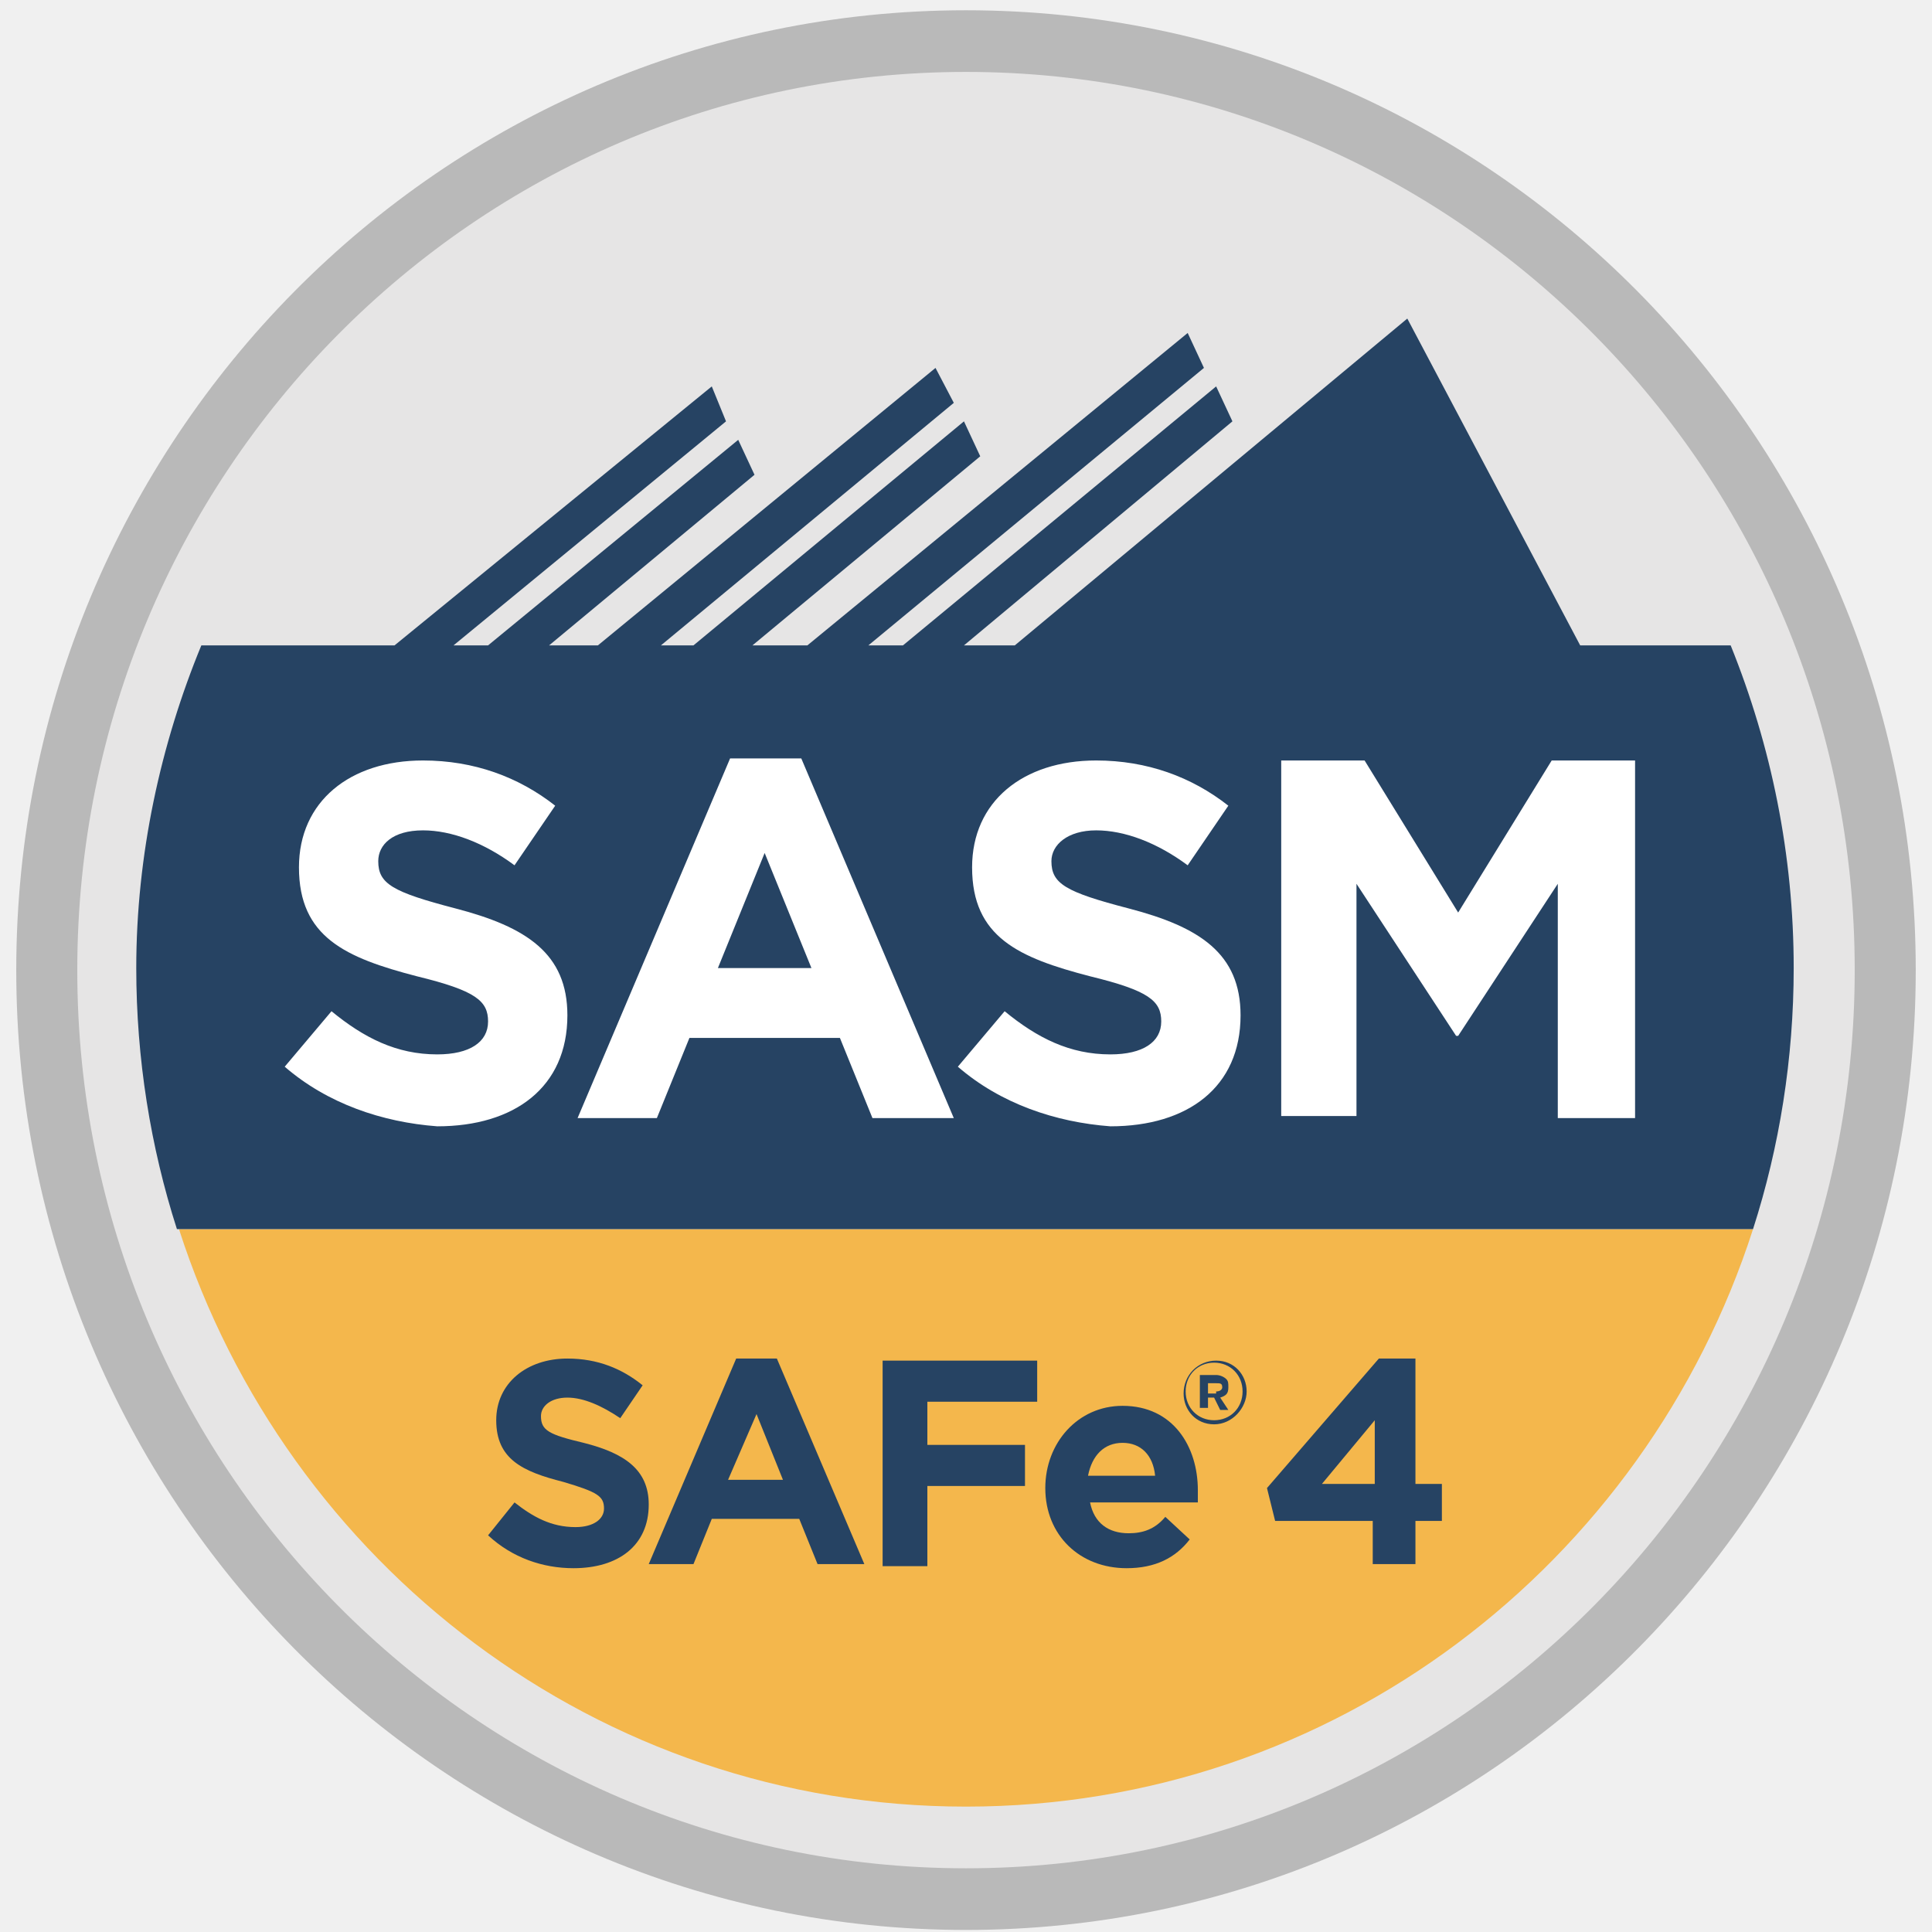
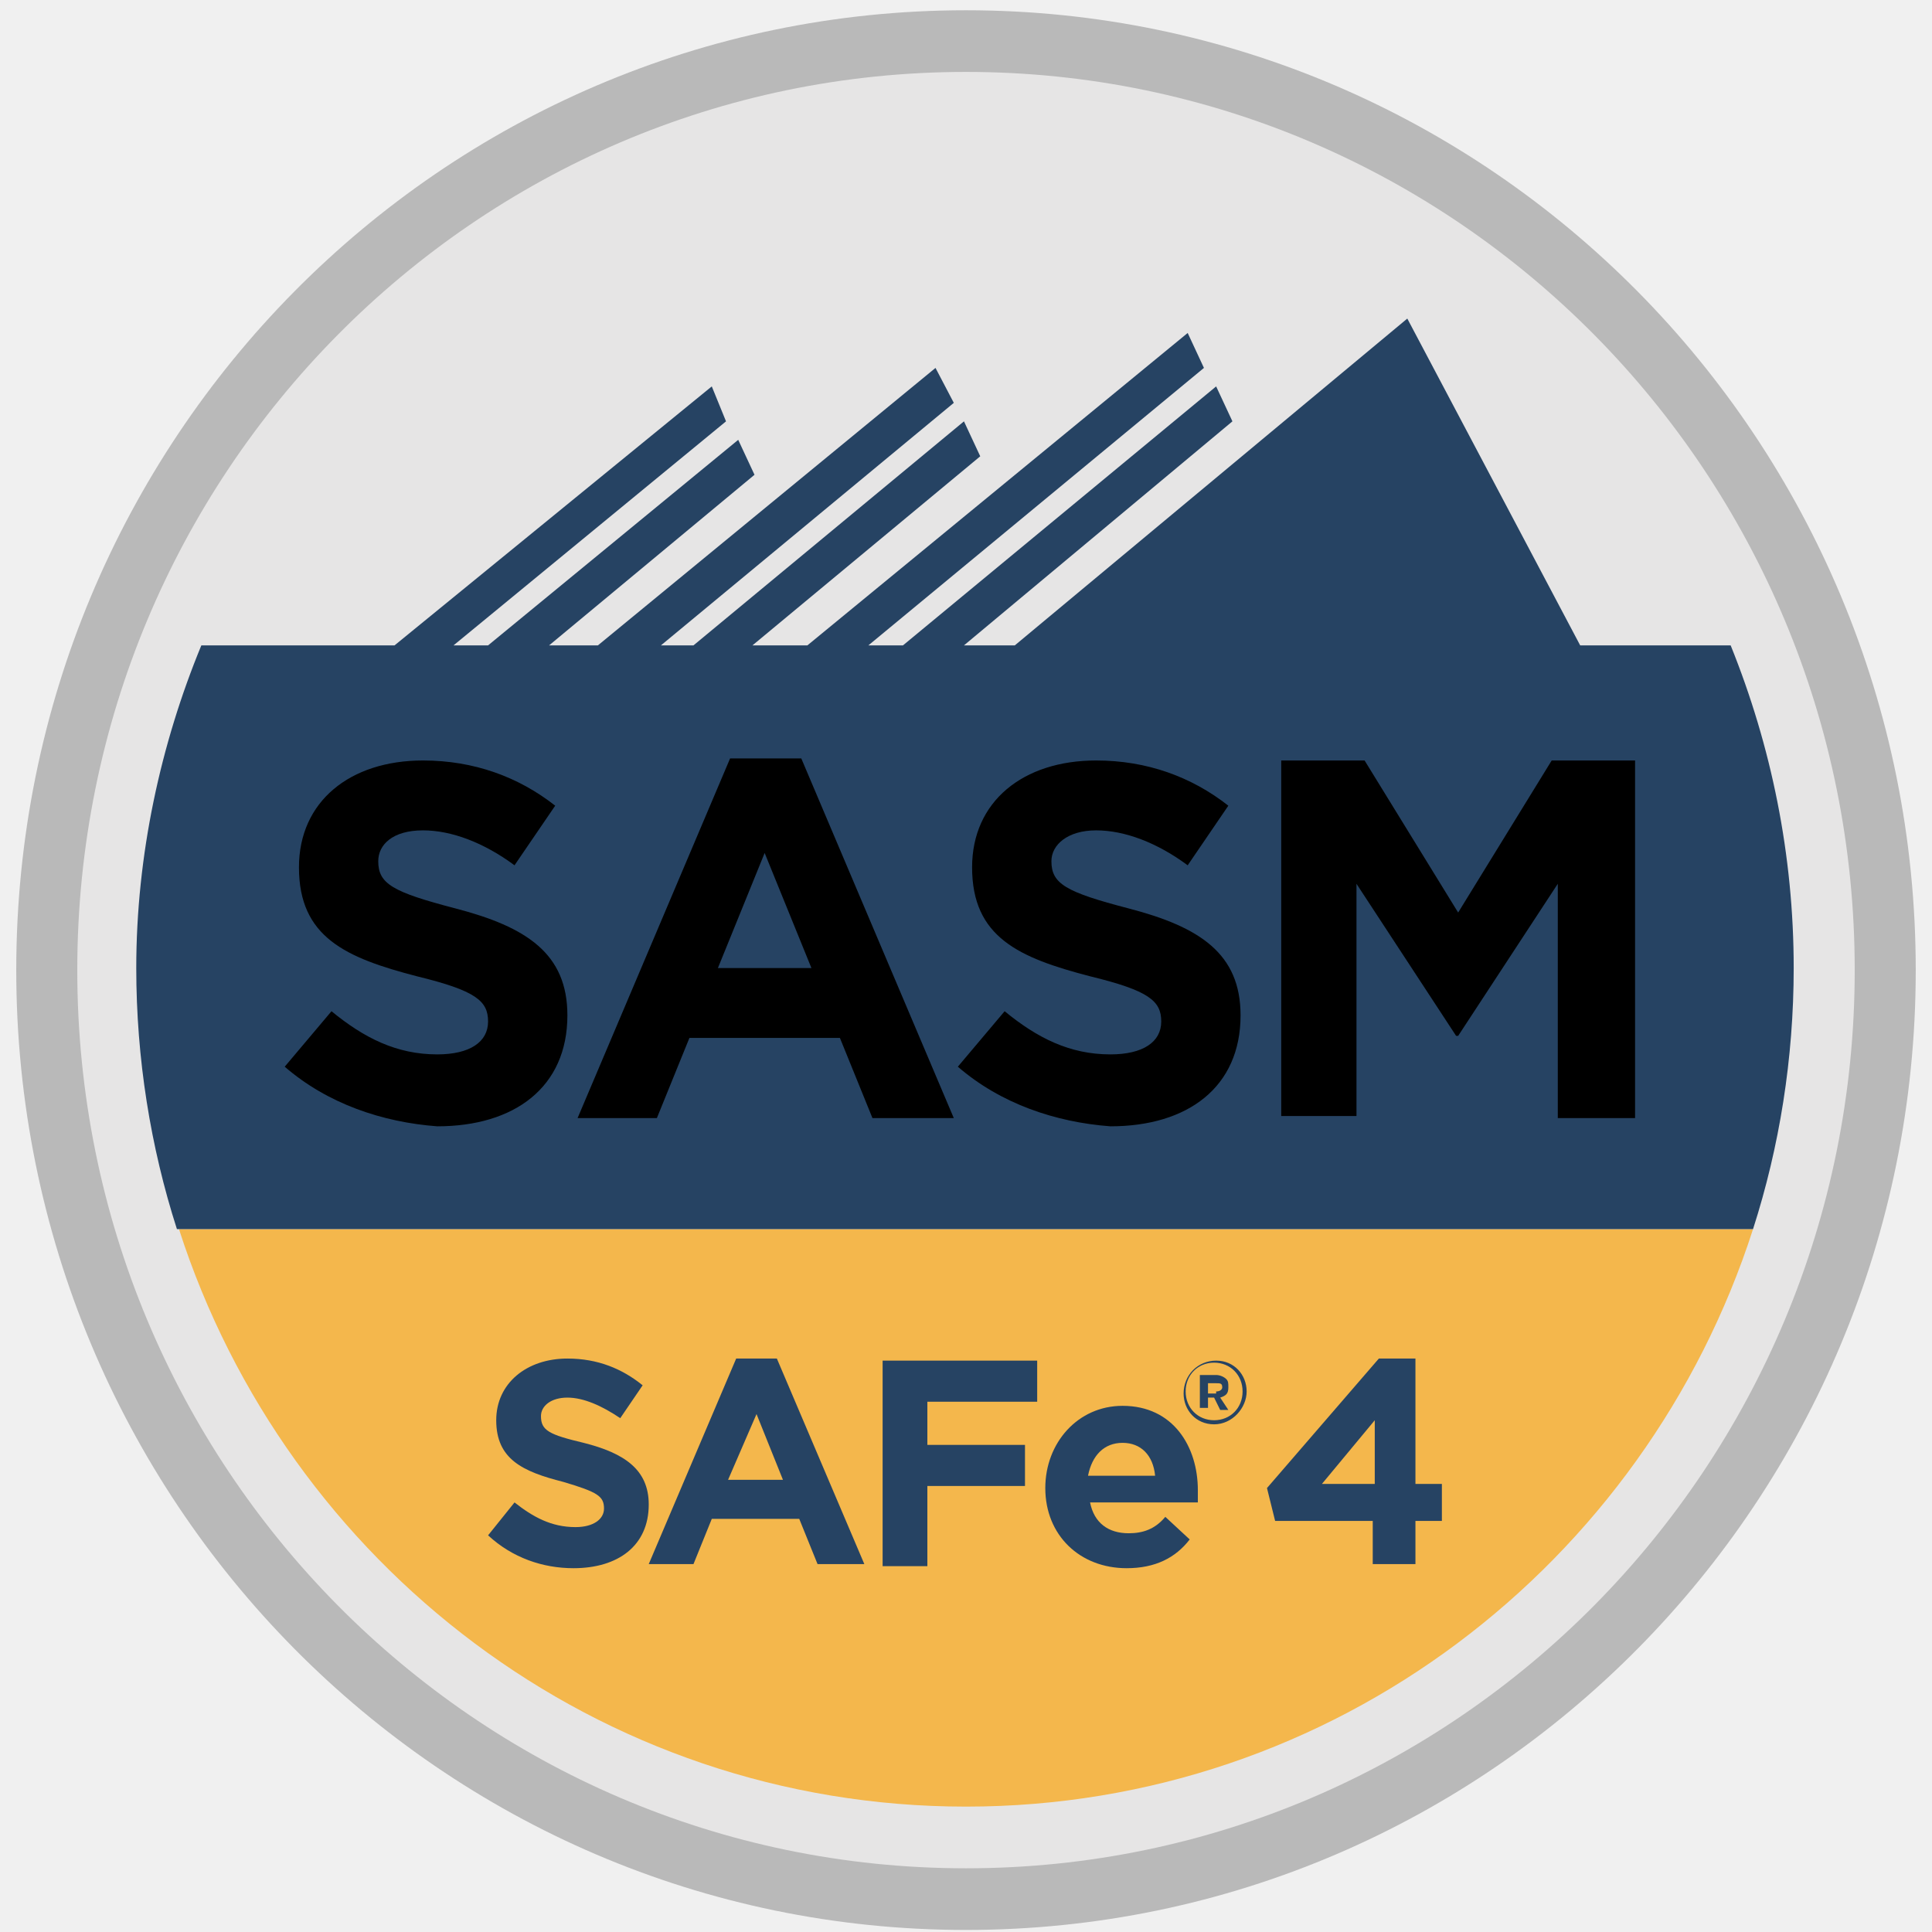
<svg xmlns="http://www.w3.org/2000/svg" width="70px" height="70px" viewBox="0 0 70 70" version="1.1">
  <defs />
  <g id="home-page" stroke="none" stroke-width="1" fill="none" fill-rule="evenodd">
    <g id="Home" transform="translate(-561, -2117)" fill-rule="nonzero">
      <g id="certs-06" transform="translate(561, 2117)">
        <ellipse id="Oval" fill="#B9B9B9" cx="35" cy="35.149" rx="34.411" ry="34.777" />
        <ellipse id="Oval" fill="#E6E5E5" cx="35" cy="35.149" rx="32.2" ry="32.543" />
        <g id="Group" transform="translate(4.421053, 11.17021)">
          <path d="M30.579,54.287 C43.916,54.287 55.189,45.5 59.095,33.362 L2.063,33.362 C5.968,45.5 17.242,54.287 30.579,54.287 Z" id="Shape" fill="#F4B74C" />
          <path d="M58.284,12.213 L52.832,12.213 L46.568,0.372 L32.347,12.213 L30.505,12.213 L40.232,4.096 L39.642,2.83 L28.295,12.213 L27.042,12.213 L39.2,2.16 L38.611,0.894 L24.832,12.213 L22.842,12.213 L31.095,5.362 L30.505,4.096 L20.705,12.213 L19.526,12.213 L30.137,3.426 L29.474,2.16 L17.242,12.213 L15.474,12.213 L22.916,6.032 L22.326,4.766 L13.263,12.213 L12.011,12.213 L21.884,4.096 L21.368,2.83 L9.874,12.213 L2.874,12.213 C1.4,15.787 0.516,19.809 0.516,23.904 C0.516,27.181 1.032,30.383 1.989,33.362 L59.095,33.362 C60.053,30.383 60.568,27.181 60.568,23.904 C60.568,19.809 59.758,15.862 58.284,12.213 Z" id="Shape" fill="#264363" />
        </g>
        <g id="Group" transform="translate(17.68421, 49.14894)" fill="#264363">
          <g id="Shape">
            <path d="M0,6.479 L0.958,5.287 C1.621,5.809 2.284,6.181 3.168,6.181 C3.832,6.181 4.2,5.883 4.2,5.511 L4.2,5.511 C4.2,5.064 3.979,4.915 2.726,4.543 C1.253,4.17 0.295,3.723 0.295,2.309 L0.295,2.309 C0.295,0.968 1.4,0.074 2.874,0.074 C3.979,0.074 4.863,0.447 5.6,1.043 L4.789,2.234 C4.126,1.787 3.463,1.489 2.874,1.489 C2.284,1.489 1.916,1.787 1.916,2.16 L1.916,2.16 C1.916,2.681 2.211,2.83 3.463,3.128 C4.937,3.5 5.821,4.096 5.821,5.362 L5.821,5.362 C5.821,6.851 4.716,7.67 3.095,7.67 C1.989,7.67 0.884,7.298 0,6.479 Z" />
            <path d="M8.989,0.074 L10.463,0.074 L13.632,7.521 L11.937,7.521 L11.274,5.883 L8.105,5.883 L7.442,7.521 L5.821,7.521 L8.989,0.074 Z M10.684,4.468 L9.726,2.085 L8.695,4.468 L10.684,4.468 Z" />
            <polygon points="14.295 0.149 19.895 0.149 19.895 1.638 15.916 1.638 15.916 3.202 19.453 3.202 19.453 4.691 15.916 4.691 15.916 7.596 14.295 7.596" />
            <path d="M20.189,4.766 L20.189,4.766 C20.189,3.128 21.368,1.787 22.989,1.787 C24.832,1.787 25.716,3.277 25.716,4.84 L25.716,5.287 L21.811,5.287 C21.958,6.032 22.474,6.404 23.211,6.404 C23.726,6.404 24.168,6.255 24.537,5.809 L25.421,6.628 C24.905,7.298 24.168,7.67 23.137,7.67 C21.442,7.67 20.189,6.479 20.189,4.766 Z M24.168,4.319 C24.095,3.574 23.653,3.128 22.989,3.128 C22.326,3.128 21.884,3.574 21.737,4.319 L24.168,4.319 Z" />
          </g>
          <path d="M32.126,5.957 L28.516,5.957 L28.221,4.766 L32.274,0.074 L33.6,0.074 L33.6,4.617 L34.558,4.617 L34.558,5.957 L33.6,5.957 L33.6,7.521 L32.053,7.521 L32.053,5.957 L32.126,5.957 Z M32.126,4.617 L32.126,2.309 L30.211,4.617 L32.126,4.617 Z" id="Shape" />
          <path d="M25.2,1.34 L25.2,1.34 C25.2,0.67 25.716,0.149 26.379,0.149 C27.042,0.149 27.484,0.67 27.484,1.266 L27.484,1.266 C27.484,1.862 26.968,2.457 26.305,2.457 C25.642,2.457 25.2,1.936 25.2,1.34 Z M27.337,1.266 L27.337,1.266 C27.337,0.67 26.895,0.223 26.305,0.223 C25.716,0.223 25.274,0.67 25.274,1.266 L25.274,1.266 C25.274,1.862 25.716,2.309 26.305,2.309 C26.895,2.309 27.337,1.862 27.337,1.266 Z M25.863,0.67 L26.379,0.67 C26.526,0.67 26.674,0.745 26.747,0.819 C26.821,0.894 26.821,0.968 26.821,1.117 L26.821,1.117 C26.821,1.34 26.747,1.415 26.526,1.489 L26.821,1.936 L26.526,1.936 L26.305,1.489 L26.305,1.489 L26.084,1.489 L26.084,1.862 L25.789,1.862 L25.789,0.67 L25.863,0.67 Z M26.379,1.266 C26.526,1.266 26.6,1.191 26.6,1.117 L26.6,1.117 C26.6,0.968 26.526,0.968 26.379,0.968 L26.084,0.968 L26.084,1.34 L26.379,1.34 L26.379,1.266 Z" id="Shape" />
        </g>
-         <g id="Group" transform="translate(10.31579, 26.80851)" fill="#FFFFFF">
+         <g id="Group" transform="translate(10.31579, 26.80851)" fill="currentColor">
          <path d="M0,11.84 L1.695,9.83 C2.874,10.798 4.053,11.394 5.526,11.394 C6.705,11.394 7.368,10.947 7.368,10.202 L7.368,10.202 C7.368,9.457 6.926,9.085 4.789,8.564 C2.211,7.894 0.516,7.149 0.516,4.617 L0.516,4.617 C0.516,2.234 2.358,0.745 5.011,0.745 C6.853,0.745 8.474,1.34 9.8,2.383 L8.326,4.543 C7.221,3.723 6.042,3.277 5.011,3.277 C3.905,3.277 3.389,3.798 3.389,4.394 L3.389,4.394 C3.389,5.213 3.905,5.511 6.189,6.106 C8.768,6.777 10.242,7.745 10.242,9.979 L10.242,9.979 C10.242,12.585 8.326,14 5.526,14 C3.537,13.851 1.547,13.181 0,11.84 Z" id="Shape" />
          <path d="M16.137,0.67 L18.716,0.67 L24.242,13.702 L21.295,13.702 L20.116,10.798 L14.663,10.798 L13.484,13.702 L10.611,13.702 L16.137,0.67 Z M19.084,8.266 L17.389,4.096 L15.695,8.266 L19.084,8.266 Z" id="Shape" />
          <path d="M24.389,11.84 L26.084,9.83 C27.263,10.798 28.442,11.394 29.916,11.394 C31.095,11.394 31.758,10.947 31.758,10.202 L31.758,10.202 C31.758,9.457 31.316,9.085 29.179,8.564 C26.6,7.894 24.905,7.149 24.905,4.617 L24.905,4.617 C24.905,2.234 26.747,0.745 29.4,0.745 C31.242,0.745 32.863,1.34 34.189,2.383 L32.716,4.543 C31.611,3.723 30.432,3.277 29.4,3.277 C28.368,3.277 27.779,3.798 27.779,4.394 L27.779,4.394 C27.779,5.213 28.295,5.511 30.579,6.106 C33.158,6.777 34.632,7.745 34.632,9.979 L34.632,9.979 C34.632,12.585 32.716,14 29.916,14 C27.926,13.851 25.937,13.181 24.389,11.84 Z" id="Shape" />
          <polygon id="Shape" points="36.105 0.745 39.126 0.745 42.516 6.255 45.905 0.745 48.926 0.745 48.926 13.702 46.126 13.702 46.126 5.213 42.516 10.723 42.442 10.723 38.832 5.213 38.832 13.628 36.105 13.628" />
        </g>
      </g>
    </g>
  </g>
</svg>
